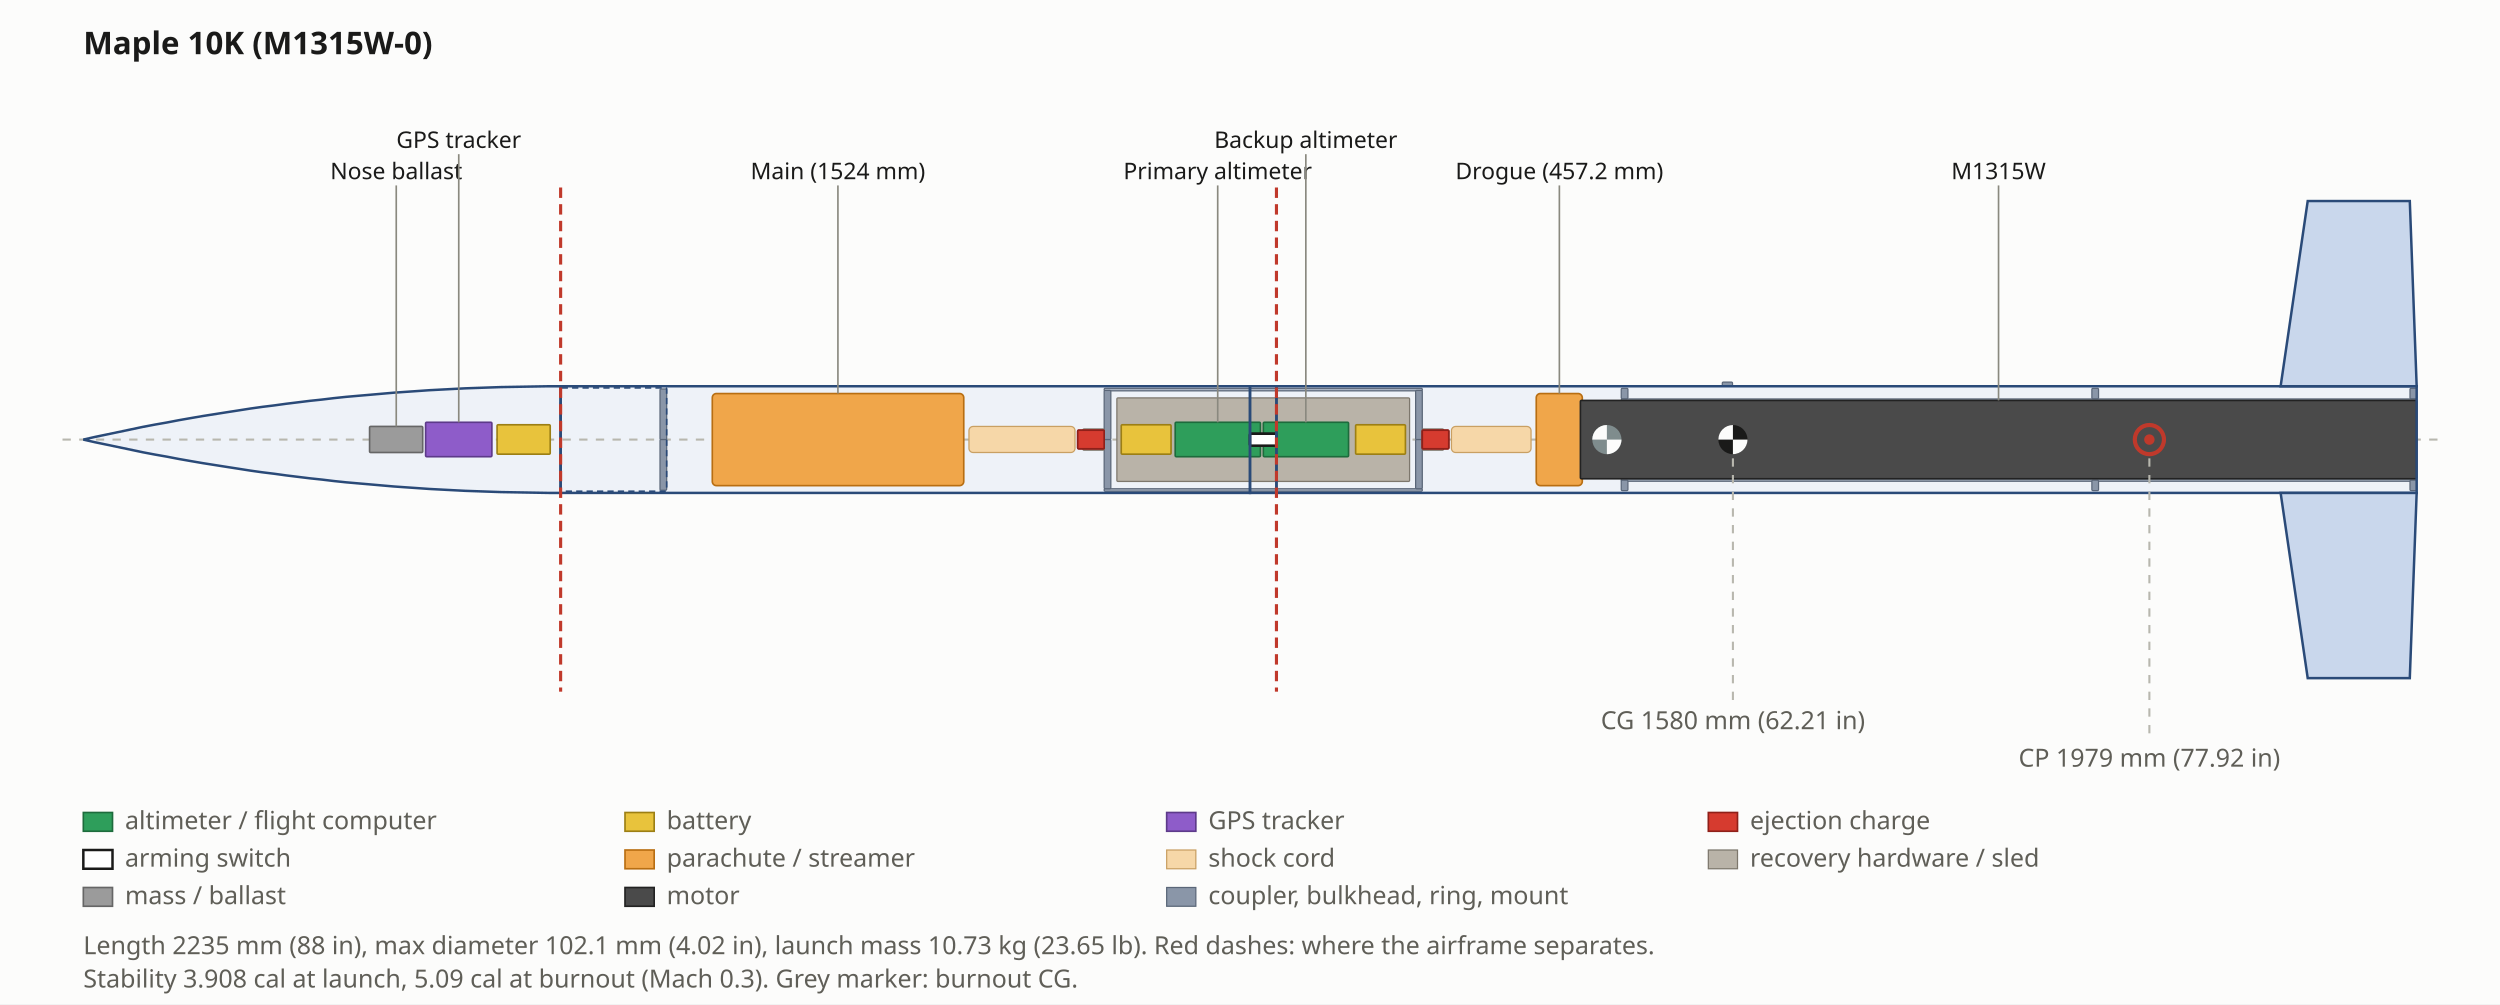
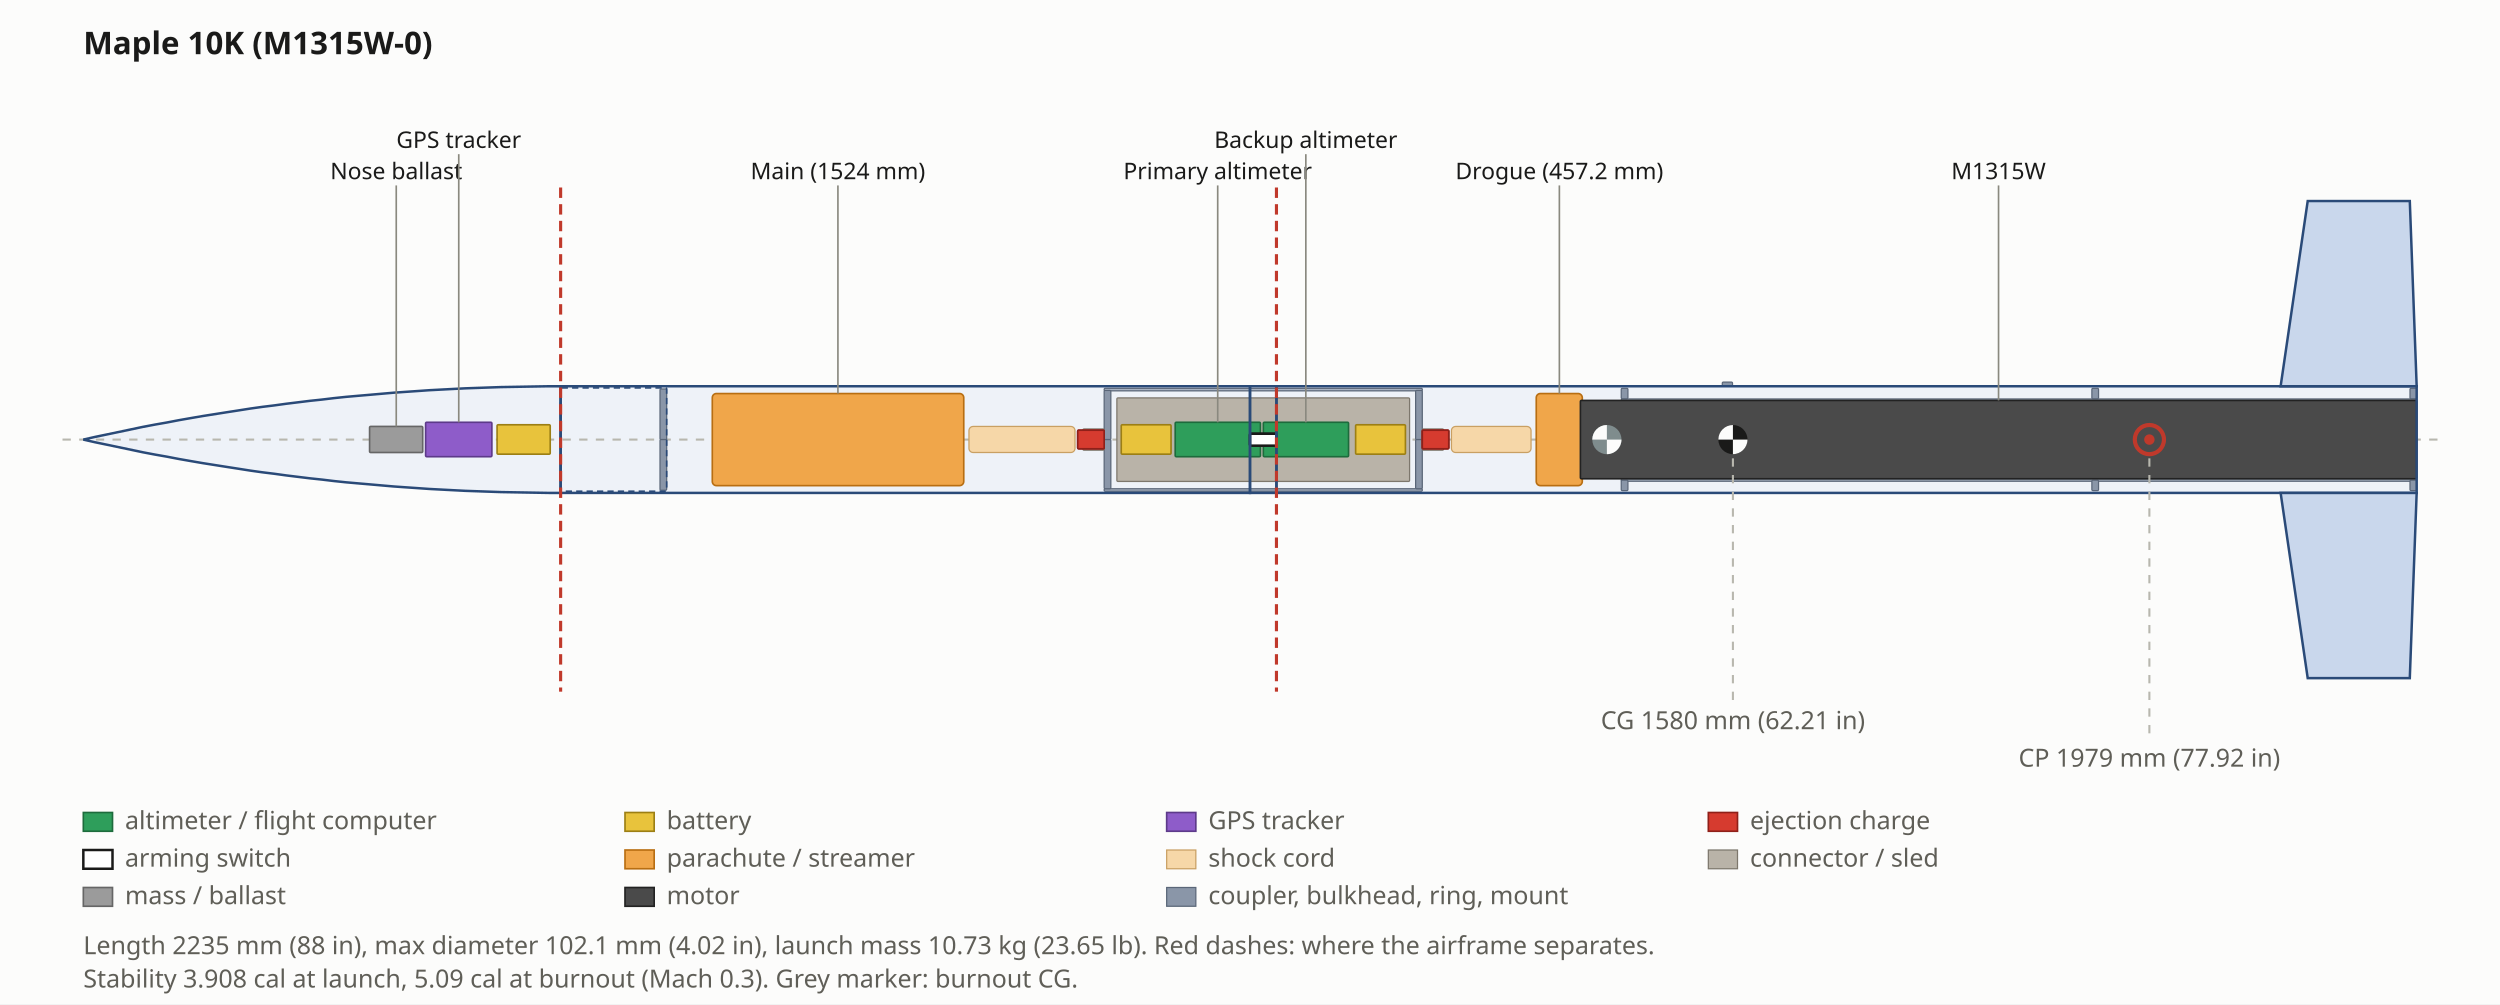
<svg xmlns="http://www.w3.org/2000/svg" viewBox="0 0 1200 482" width="1200" height="482" role="img" aria-label="Maple 10K (M1315W-0)">
  <style>.bg{fill:#fcfcfb}.bodyfill{fill:#eef2f8;stroke:none}.body{fill:none;stroke:#2a4a78;stroke-width:1.2}.fin{fill:#c9d7ec;stroke:#2a4a78;stroke-width:1.2}.axis{stroke:#b8b7ae;stroke-width:1;stroke-dasharray:4 4}.t1{fill:#1a1a19;font:600 15px system-ui,sans-serif}.t2{fill:#5f5e57;font:12px system-ui,sans-serif}.t3{fill:#1a1a19;font:11px system-ui,sans-serif}.lead{stroke:#8a897f;stroke-width:.8}.sep{stroke:#c0392b;stroke-width:1.5;stroke-dasharray:5 3}.cg{fill:#1a1a19}.cp{fill:#c0392b}.cgb{fill:#7f8c8d}.struct{fill:#8a96a8;stroke:#5a6678;stroke-width:.6}.tube{fill:#aab4c3;stroke:#5a6678;stroke-width:.6}.shoulder{fill:none;stroke:#2a4a78;stroke-width:.8;stroke-dasharray:3 2}.chute{fill:#f0a64a;stroke:#b86e12;stroke-width:.8}.cord{fill:#f6d7a8;stroke:#c9a063;stroke-width:.6}.elec{fill:#2e9e5b;stroke:#1d6b3c;stroke-width:.8}.batt{fill:#e8c33c;stroke:#9c7f14;stroke-width:.8}.track{fill:#8e5cc9;stroke:#5d3a8a;stroke-width:.8}.charge{fill:#d63b2f;stroke:#8f2019;stroke-width:.8}.hw{fill:#b9b3a8;stroke:#7d776c;stroke-width:.6}.payload{fill:#4aa3c9;stroke:#2a6f8c;stroke-width:.8}.mass{fill:#9b9b9b;stroke:#666;stroke-width:.8}.switch{fill:#ffffff;stroke:#1a1a19;stroke-width:1.2}.motor{fill:#4a4a4a;stroke:#222;stroke-width:.8}@media (prefers-color-scheme: dark){.bg{fill:#1a1a19}.bodyfill{fill:#22324a}.body{stroke:#9db8e0}.fin{fill:#34496a;stroke:#9db8e0}.t1{fill:#fff}.t2{fill:#c3c2b7}.t3{fill:#eee}.cg{fill:#fff}.cgb{fill:#aab}.axis{stroke:#5f5e57}.lead{stroke:#77766c}.shoulder{stroke:#9db8e0}.motor{fill:#777;stroke:#bbb}}</style>
  <rect class="bg" width="1200" height="482" />
  <text class="t1" x="40" y="26">Maple 10K (M1315W-0)</text>
  <polygon class="bodyfill" points="40.0,211.0 45.7,209.7 51.5,208.5 57.2,207.3 62.9,206.1 68.6,204.9 74.4,203.8 80.1,202.8 85.8,201.7 91.5,200.7 97.3,199.7 103.0,198.8 108.7,197.9 114.5,197.0 120.2,196.1 125.9,195.3 131.6,194.6 137.4,193.8 143.1,193.1 148.8,192.4 154.5,191.8 160.3,191.1 166.0,190.5 171.7,190.0 177.5,189.5 183.2,189.0 188.9,188.5 194.6,188.1 200.4,187.7 206.1,187.3 211.8,187.0 217.5,186.7 223.3,186.4 229.0,186.2 234.7,186.0 240.5,185.8 246.2,185.7 251.9,185.6 257.6,185.5 263.4,185.4 269.1,185.4 269.1,236.6 263.4,236.6 257.6,236.5 251.9,236.4 246.2,236.3 240.5,236.2 234.7,236.0 229.0,235.8 223.3,235.6 217.5,235.3 211.8,235.0 206.1,234.7 200.4,234.3 194.6,233.9 188.9,233.5 183.2,233.0 177.5,232.5 171.7,232.0 166.0,231.5 160.3,230.9 154.5,230.2 148.8,229.6 143.1,228.9 137.4,228.2 131.6,227.4 125.9,226.7 120.2,225.9 114.5,225.0 108.7,224.1 103.0,223.2 97.3,222.3 91.5,221.3 85.8,220.3 80.1,219.2 74.4,218.2 68.6,217.1 62.9,215.9 57.2,214.7 51.5,213.5 45.7,212.3 40.0,211.0" />
  <polygon class="bodyfill" points="269.1,185.4 277.4,185.4 285.6,185.4 293.9,185.4 302.2,185.4 310.5,185.4 318.7,185.4 327.0,185.4 335.3,185.4 343.5,185.4 351.8,185.4 360.1,185.4 368.4,185.4 376.6,185.4 384.9,185.4 393.2,185.4 401.5,185.4 409.7,185.4 418.0,185.4 426.3,185.4 434.5,185.4 442.8,185.4 451.1,185.4 459.4,185.4 467.6,185.4 475.9,185.4 484.2,185.4 492.5,185.4 500.7,185.4 509.0,185.4 517.3,185.4 525.5,185.4 533.8,185.4 542.1,185.4 550.4,185.4 558.6,185.4 566.9,185.4 575.2,185.4 583.5,185.4 591.7,185.4 600.0,185.4 600.0,236.6 591.7,236.6 583.5,236.6 575.2,236.6 566.9,236.6 558.6,236.6 550.4,236.6 542.1,236.6 533.8,236.6 525.5,236.6 517.3,236.6 509.0,236.6 500.7,236.6 492.5,236.6 484.2,236.6 475.9,236.6 467.6,236.6 459.4,236.6 451.1,236.6 442.8,236.6 434.5,236.6 426.3,236.6 418.0,236.6 409.7,236.6 401.5,236.6 393.2,236.6 384.9,236.6 376.6,236.6 368.4,236.6 360.1,236.6 351.8,236.6 343.5,236.6 335.3,236.6 327.0,236.6 318.7,236.6 310.5,236.6 302.2,236.6 293.9,236.6 285.6,236.6 277.4,236.6 269.1,236.6" />
  <polygon class="bodyfill" points="600.0,185.4 600.3,185.4 600.6,185.4 601.0,185.4 601.3,185.4 601.6,185.4 601.9,185.4 602.2,185.4 602.5,185.4 602.9,185.4 603.2,185.4 603.5,185.4 603.8,185.4 604.1,185.4 604.5,185.4 604.8,185.4 605.1,185.4 605.4,185.4 605.7,185.4 606.0,185.4 606.4,185.4 606.7,185.4 607.0,185.4 607.3,185.4 607.6,185.4 608.0,185.4 608.3,185.4 608.6,185.4 608.9,185.4 609.2,185.4 609.5,185.4 609.9,185.4 610.2,185.4 610.5,185.4 610.8,185.4 611.1,185.4 611.5,185.4 611.8,185.4 612.1,185.4 612.4,185.4 612.7,185.4 612.7,236.6 612.4,236.6 612.1,236.6 611.8,236.6 611.5,236.6 611.1,236.6 610.8,236.6 610.5,236.6 610.2,236.6 609.9,236.6 609.5,236.6 609.2,236.6 608.9,236.6 608.6,236.6 608.3,236.6 608.0,236.6 607.6,236.6 607.3,236.6 607.0,236.6 606.7,236.6 606.4,236.6 606.0,236.6 605.7,236.6 605.4,236.6 605.1,236.6 604.8,236.6 604.5,236.6 604.1,236.6 603.8,236.6 603.5,236.6 603.2,236.6 602.9,236.6 602.5,236.6 602.2,236.6 601.9,236.6 601.6,236.6 601.3,236.6 601.0,236.6 600.6,236.6 600.3,236.6 600.0,236.6" />
  <polygon class="bodyfill" points="612.7,185.4 626.4,185.4 640.1,185.4 653.8,185.4 667.5,185.4 681.1,185.4 694.8,185.4 708.5,185.4 722.2,185.4 735.9,185.4 749.5,185.4 763.2,185.4 776.9,185.4 790.6,185.4 804.3,185.4 818.0,185.4 831.6,185.4 845.3,185.4 859.0,185.4 872.7,185.4 886.4,185.4 900.0,185.4 913.7,185.4 927.4,185.4 941.1,185.4 954.8,185.4 968.5,185.4 982.1,185.4 995.8,185.4 1009.5,185.4 1023.2,185.4 1036.9,185.4 1050.5,185.4 1064.2,185.4 1077.9,185.4 1091.6,185.4 1105.3,185.4 1119.0,185.4 1132.6,185.4 1146.3,185.4 1160.0,185.4 1160.0,236.6 1146.3,236.6 1132.6,236.6 1119.0,236.6 1105.3,236.6 1091.6,236.6 1077.9,236.6 1064.2,236.6 1050.5,236.6 1036.9,236.6 1023.2,236.6 1009.5,236.6 995.8,236.6 982.1,236.6 968.5,236.6 954.8,236.6 941.1,236.6 927.4,236.6 913.7,236.6 900.0,236.6 886.4,236.6 872.7,236.6 859.0,236.6 845.3,236.6 831.6,236.6 818.0,236.6 804.3,236.6 790.6,236.6 776.9,236.6 763.2,236.6 749.5,236.6 735.9,236.6 722.2,236.6 708.5,236.6 694.8,236.6 681.1,236.6 667.5,236.6 653.8,236.6 640.1,236.6 626.4,236.6 612.7,236.6" />
  <line class="axis" x1="30" x2="1170" y1="211.0" y2="211.0" />
  <rect class="tube" x="530.0" y="186.4" width="152.7" height="1.2" rx="0.5" />
  <rect class="tube" x="530.0" y="234.6" width="152.7" height="1.2" rx="0.5" />
  <rect class="tube" x="778.2" y="191.5" width="381.8" height="1.2" rx="0.5" />
  <rect class="tube" x="778.2" y="229.8" width="381.8" height="1.2" rx="0.5" />
  <rect class="struct" x="316.8" y="186.7" width="3.2" height="24.3" rx="0.5" />
  <rect class="struct" x="316.8" y="211.0" width="3.2" height="24.3" rx="0.5" />
  <rect class="struct" x="530.0" y="187.4" width="3.2" height="23.6" rx="0.5" />
  <rect class="struct" x="530.0" y="211.0" width="3.2" height="23.6" rx="0.5" />
  <rect class="struct" x="679.5" y="187.4" width="3.2" height="23.6" rx="0.5" />
  <rect class="struct" x="679.5" y="211.0" width="3.2" height="23.6" rx="0.5" />
  <rect class="struct" x="1156.8" y="186.4" width="3.2" height="5.0" rx="0.5" />
  <rect class="struct" x="1156.8" y="230.5" width="3.2" height="5.0" rx="0.5" />
  <rect class="struct" x="1004.1" y="186.4" width="3.2" height="5.0" rx="0.5" />
  <rect class="struct" x="1004.1" y="230.5" width="3.2" height="5.0" rx="0.5" />
  <rect class="struct" x="778.2" y="186.4" width="3.2" height="5.0" rx="0.5" />
  <rect class="struct" x="778.2" y="230.5" width="3.2" height="5.0" rx="0.5" />
  <rect class="struct" x="826.7" y="183.4" width="4.9" height="2.0" rx="0.5" />
  <rect class="struct" x="1132.1" y="183.4" width="4.9" height="2.0" rx="0.5" />
  <rect class="shoulder" x="269.1" y="186.2" width="50.9" height="49.6" rx="0.5" />
  <rect class="hw" x="536.1" y="191.0" width="140.5" height="40.1" rx="0.5" />
  <rect class="hw" x="519.8" y="205.9" width="10.2" height="10.2" rx="0.5" />
  <rect class="hw" x="682.7" y="205.9" width="10.2" height="10.2" rx="0.5" />
  <rect class="cord" x="465.1" y="204.7" width="50.9" height="12.5" rx="2" />
  <rect class="cord" x="696.7" y="204.7" width="38.2" height="12.5" rx="2" />
  <rect class="chute" x="341.9" y="188.9" width="120.7" height="44.2" rx="2" />
  <rect class="chute" x="737.4" y="188.9" width="22.1" height="44.2" rx="2" />
  <rect class="motor" x="758.6" y="192.2" width="401.4" height="37.6" rx="0.5" />
  <rect class="mass" x="177.4" y="204.7" width="25.5" height="12.5" rx="0.5" />
  <rect class="batt" x="238.6" y="203.9" width="25.5" height="14.1" rx="0.5" />
  <rect class="batt" x="538.2" y="203.9" width="23.9" height="14.1" rx="0.5" />
  <rect class="batt" x="650.7" y="203.9" width="23.9" height="14.1" rx="0.5" />
  <rect class="elec" x="564.1" y="202.7" width="40.9" height="16.5" rx="0.5" />
  <rect class="elec" x="606.4" y="202.7" width="40.9" height="16.5" rx="0.5" />
  <rect class="track" x="204.3" y="202.7" width="31.8" height="16.5" rx="0.5" />
  <rect class="charge" x="517.3" y="206.5" width="12.7" height="8.9" rx="0.5" />
  <rect class="charge" x="517.3" y="206.5" width="12.7" height="8.9" rx="0.5" />
  <rect class="charge" x="682.7" y="206.5" width="12.7" height="8.9" rx="0.5" />
  <rect class="charge" x="682.7" y="206.5" width="12.7" height="8.9" rx="0.5" />
  <rect class="switch" x="600.0" y="208.2" width="12.7" height="5.7" rx="0.5" />
  <rect class="switch" x="600.0" y="208.2" width="12.7" height="5.7" rx="0.5" />
  <polygon class="body" points="40.0,211.0 45.7,209.7 51.5,208.5 57.2,207.3 62.9,206.1 68.6,204.9 74.4,203.8 80.1,202.8 85.8,201.7 91.5,200.7 97.3,199.7 103.0,198.8 108.7,197.9 114.5,197.0 120.2,196.1 125.9,195.3 131.6,194.6 137.4,193.8 143.1,193.1 148.8,192.4 154.5,191.8 160.3,191.1 166.0,190.5 171.7,190.0 177.5,189.5 183.2,189.0 188.9,188.5 194.6,188.1 200.4,187.7 206.1,187.3 211.8,187.0 217.5,186.7 223.3,186.4 229.0,186.2 234.7,186.0 240.5,185.8 246.2,185.7 251.9,185.6 257.6,185.5 263.4,185.4 269.1,185.4 269.1,236.6 263.4,236.6 257.6,236.5 251.9,236.4 246.2,236.3 240.5,236.2 234.7,236.0 229.0,235.8 223.3,235.6 217.5,235.3 211.8,235.0 206.1,234.7 200.4,234.3 194.6,233.9 188.9,233.5 183.2,233.0 177.5,232.5 171.7,232.0 166.0,231.5 160.3,230.9 154.5,230.2 148.8,229.6 143.1,228.9 137.4,228.2 131.6,227.4 125.9,226.7 120.2,225.9 114.5,225.0 108.7,224.1 103.0,223.2 97.3,222.3 91.5,221.3 85.8,220.3 80.1,219.2 74.4,218.2 68.6,217.1 62.9,215.9 57.2,214.7 51.5,213.5 45.7,212.3 40.0,211.0" />
  <polygon class="body" points="269.1,185.4 277.4,185.4 285.6,185.4 293.9,185.4 302.2,185.4 310.5,185.4 318.7,185.4 327.0,185.4 335.3,185.4 343.5,185.4 351.8,185.4 360.1,185.4 368.4,185.4 376.6,185.4 384.9,185.4 393.2,185.4 401.5,185.4 409.7,185.4 418.0,185.4 426.3,185.4 434.5,185.4 442.8,185.4 451.1,185.4 459.4,185.4 467.6,185.4 475.9,185.4 484.2,185.4 492.5,185.4 500.7,185.4 509.0,185.4 517.3,185.4 525.5,185.4 533.8,185.4 542.1,185.4 550.4,185.4 558.6,185.4 566.9,185.4 575.2,185.4 583.5,185.4 591.7,185.4 600.0,185.4 600.0,236.6 591.7,236.6 583.5,236.6 575.2,236.6 566.9,236.6 558.6,236.6 550.4,236.6 542.1,236.6 533.8,236.6 525.5,236.6 517.3,236.6 509.0,236.6 500.7,236.6 492.5,236.6 484.2,236.6 475.9,236.6 467.6,236.6 459.4,236.6 451.1,236.6 442.8,236.6 434.5,236.6 426.3,236.6 418.0,236.6 409.7,236.6 401.5,236.6 393.2,236.6 384.9,236.6 376.6,236.6 368.4,236.6 360.1,236.6 351.8,236.6 343.5,236.6 335.3,236.6 327.0,236.6 318.7,236.6 310.5,236.6 302.2,236.6 293.9,236.6 285.6,236.6 277.4,236.6 269.1,236.6" />
  <polygon class="body" points="600.0,185.4 600.3,185.4 600.6,185.4 601.0,185.4 601.3,185.4 601.6,185.4 601.9,185.4 602.2,185.4 602.5,185.4 602.9,185.4 603.2,185.4 603.5,185.4 603.8,185.4 604.1,185.4 604.5,185.4 604.8,185.4 605.1,185.4 605.4,185.4 605.7,185.4 606.0,185.4 606.4,185.4 606.7,185.4 607.0,185.4 607.3,185.4 607.6,185.4 608.0,185.4 608.3,185.4 608.6,185.4 608.9,185.4 609.2,185.4 609.5,185.4 609.9,185.4 610.2,185.4 610.5,185.4 610.8,185.4 611.1,185.4 611.5,185.4 611.8,185.4 612.1,185.4 612.4,185.4 612.7,185.4 612.7,236.6 612.4,236.6 612.1,236.6 611.8,236.6 611.5,236.6 611.1,236.6 610.8,236.6 610.5,236.6 610.2,236.6 609.9,236.6 609.5,236.6 609.2,236.6 608.9,236.6 608.6,236.6 608.3,236.6 608.0,236.6 607.6,236.6 607.3,236.6 607.0,236.6 606.7,236.6 606.4,236.6 606.0,236.6 605.7,236.6 605.4,236.6 605.1,236.6 604.8,236.6 604.5,236.6 604.1,236.6 603.8,236.6 603.5,236.6 603.2,236.6 602.9,236.6 602.5,236.6 602.2,236.6 601.9,236.6 601.6,236.6 601.3,236.6 601.0,236.6 600.6,236.6 600.3,236.6 600.0,236.6" />
  <polygon class="body" points="612.7,185.4 626.4,185.4 640.1,185.4 653.8,185.4 667.5,185.4 681.1,185.4 694.8,185.4 708.5,185.4 722.2,185.4 735.9,185.4 749.5,185.4 763.2,185.4 776.9,185.4 790.6,185.4 804.3,185.4 818.0,185.4 831.6,185.4 845.3,185.4 859.0,185.4 872.7,185.4 886.4,185.4 900.0,185.4 913.7,185.4 927.4,185.4 941.1,185.4 954.8,185.4 968.5,185.4 982.1,185.4 995.8,185.4 1009.5,185.4 1023.2,185.4 1036.9,185.4 1050.5,185.4 1064.2,185.4 1077.9,185.4 1091.6,185.4 1105.3,185.4 1119.0,185.4 1132.6,185.4 1146.3,185.4 1160.0,185.4 1160.0,236.6 1146.3,236.6 1132.6,236.6 1119.0,236.6 1105.3,236.6 1091.6,236.6 1077.9,236.6 1064.2,236.6 1050.5,236.6 1036.9,236.6 1023.2,236.6 1009.5,236.6 995.8,236.6 982.1,236.6 968.5,236.6 954.8,236.6 941.1,236.6 927.4,236.6 913.7,236.6 900.0,236.6 886.4,236.6 872.7,236.6 859.0,236.6 845.3,236.6 831.6,236.6 818.0,236.6 804.3,236.6 790.6,236.6 776.9,236.6 763.2,236.6 749.5,236.6 735.9,236.6 722.2,236.6 708.5,236.6 694.8,236.6 681.1,236.6 667.5,236.6 653.8,236.6 640.1,236.6 626.4,236.6 612.7,236.6" />
  <polygon class="fin" points="1094.7,185.4 1107.7,96.5 1156.7,96.5 1160.0,185.4" />
  <polygon class="fin" points="1094.7,236.6 1107.7,325.5 1156.7,325.5 1160.0,236.6" />
  <line class="sep" x1="269.1" x2="269.1" y1="90.0" y2="332.0" />
  <line class="sep" x1="612.7" x2="612.7" y1="90.0" y2="332.0" />
  <line class="lead" x1="190.2" x2="190.2" y1="89.0" y2="204.7" />
  <text class="t3" x="190.2" y="86.0" text-anchor="middle">Nose ballast</text>
  <line class="lead" x1="220.2" x2="220.2" y1="74.0" y2="202.7" />
  <text class="t3" x="220.2" y="71.0" text-anchor="middle">GPS tracker</text>
  <line class="lead" x1="402.2" x2="402.2" y1="89.0" y2="188.9" />
  <text class="t3" x="402.2" y="86.0" text-anchor="middle">Main (1524 mm)</text>
  <line class="lead" x1="584.5" x2="584.5" y1="89.0" y2="202.7" />
  <text class="t3" x="584.5" y="86.0" text-anchor="middle">Primary altimeter</text>
  <line class="lead" x1="626.8" x2="626.8" y1="74.0" y2="202.7" />
  <text class="t3" x="626.8" y="71.0" text-anchor="middle">Backup altimeter</text>
  <line class="lead" x1="748.5" x2="748.5" y1="89.0" y2="188.9" />
  <text class="t3" x="748.5" y="86.0" text-anchor="middle">Drogue (457.2 mm)</text>
  <line class="lead" x1="959.3" x2="959.3" y1="89.0" y2="192.2" />
  <text class="t3" x="959.3" y="86.0" text-anchor="middle">M1315W</text>
  <circle class="cg" cx="831.8" cy="211.0" r="7" />
  <path d="M831.8 211.0 h7 a7 7 0 0 1 -7 7 z M831.8 211.0 h-7 a7 7 0 0 1 7 -7 z" fill="#fcfcfb" />
  <line class="axis" x1="831.8" x2="831.8" y1="220.0" y2="338.0" />
  <text class="t2" x="831.8" y="350.0" text-anchor="middle">CG 1580 mm (62.21 in)</text>
  <circle class="cgb" cx="771.3" cy="211.0" r="7" />
  <path d="M771.3 211.0 h7 a7 7 0 0 1 -7 7 z M771.3 211.0 h-7 a7 7 0 0 1 7 -7 z" fill="#fcfcfb" />
  <circle cx="1031.7" cy="211.0" r="7" fill="none" stroke="#c0392b" stroke-width="2" />
  <circle class="cp" cx="1031.7" cy="211.0" r="2.5" />
  <line class="axis" x1="1031.7" x2="1031.7" y1="220.0" y2="356.0" />
  <text class="t2" x="1031.7" y="368.0" text-anchor="middle">CP 1979 mm (77.92 in)</text>
  <rect class="elec" x="40" y="390" width="14" height="9" />
  <text class="t2" x="60" y="398">altimeter / flight computer</text>
  <rect class="batt" x="300" y="390" width="14" height="9" />
  <text class="t2" x="320" y="398">battery</text>
  <rect class="track" x="560" y="390" width="14" height="9" />
  <text class="t2" x="580" y="398">GPS tracker</text>
  <rect class="charge" x="820" y="390" width="14" height="9" />
  <text class="t2" x="840" y="398">ejection charge</text>
  <rect class="switch" x="40" y="408" width="14" height="9" />
  <text class="t2" x="60" y="416">arming switch</text>
  <rect class="chute" x="300" y="408" width="14" height="9" />
  <text class="t2" x="320" y="416">parachute / streamer</text>
  <rect class="cord" x="560" y="408" width="14" height="9" />
  <text class="t2" x="580" y="416">shock cord</text>
  <rect class="hw" x="820" y="408" width="14" height="9" />
-   <text class="t2" x="840" y="416">recovery hardware / sled</text>
+   <text class="t2" x="840" y="416">connector / sled</text>
  <rect class="mass" x="40" y="426" width="14" height="9" />
  <text class="t2" x="60" y="434">mass / ballast</text>
  <rect class="motor" x="300" y="426" width="14" height="9" />
  <text class="t2" x="320" y="434">motor</text>
  <rect class="struct" x="560" y="426" width="14" height="9" />
  <text class="t2" x="580" y="434">coupler, bulkhead, ring, mount</text>
  <text class="t2" x="40" y="458">Length 2235 mm (88 in), max diameter 102.1 mm (4.02 in), launch mass 10.73 kg (23.65 lb). Red dashes: where the airframe separates.</text>
  <text class="t2" x="40" y="474">Stability 3.908 cal at launch, 5.09 cal at burnout (Mach 0.3). Grey marker: burnout CG.</text>
</svg>
